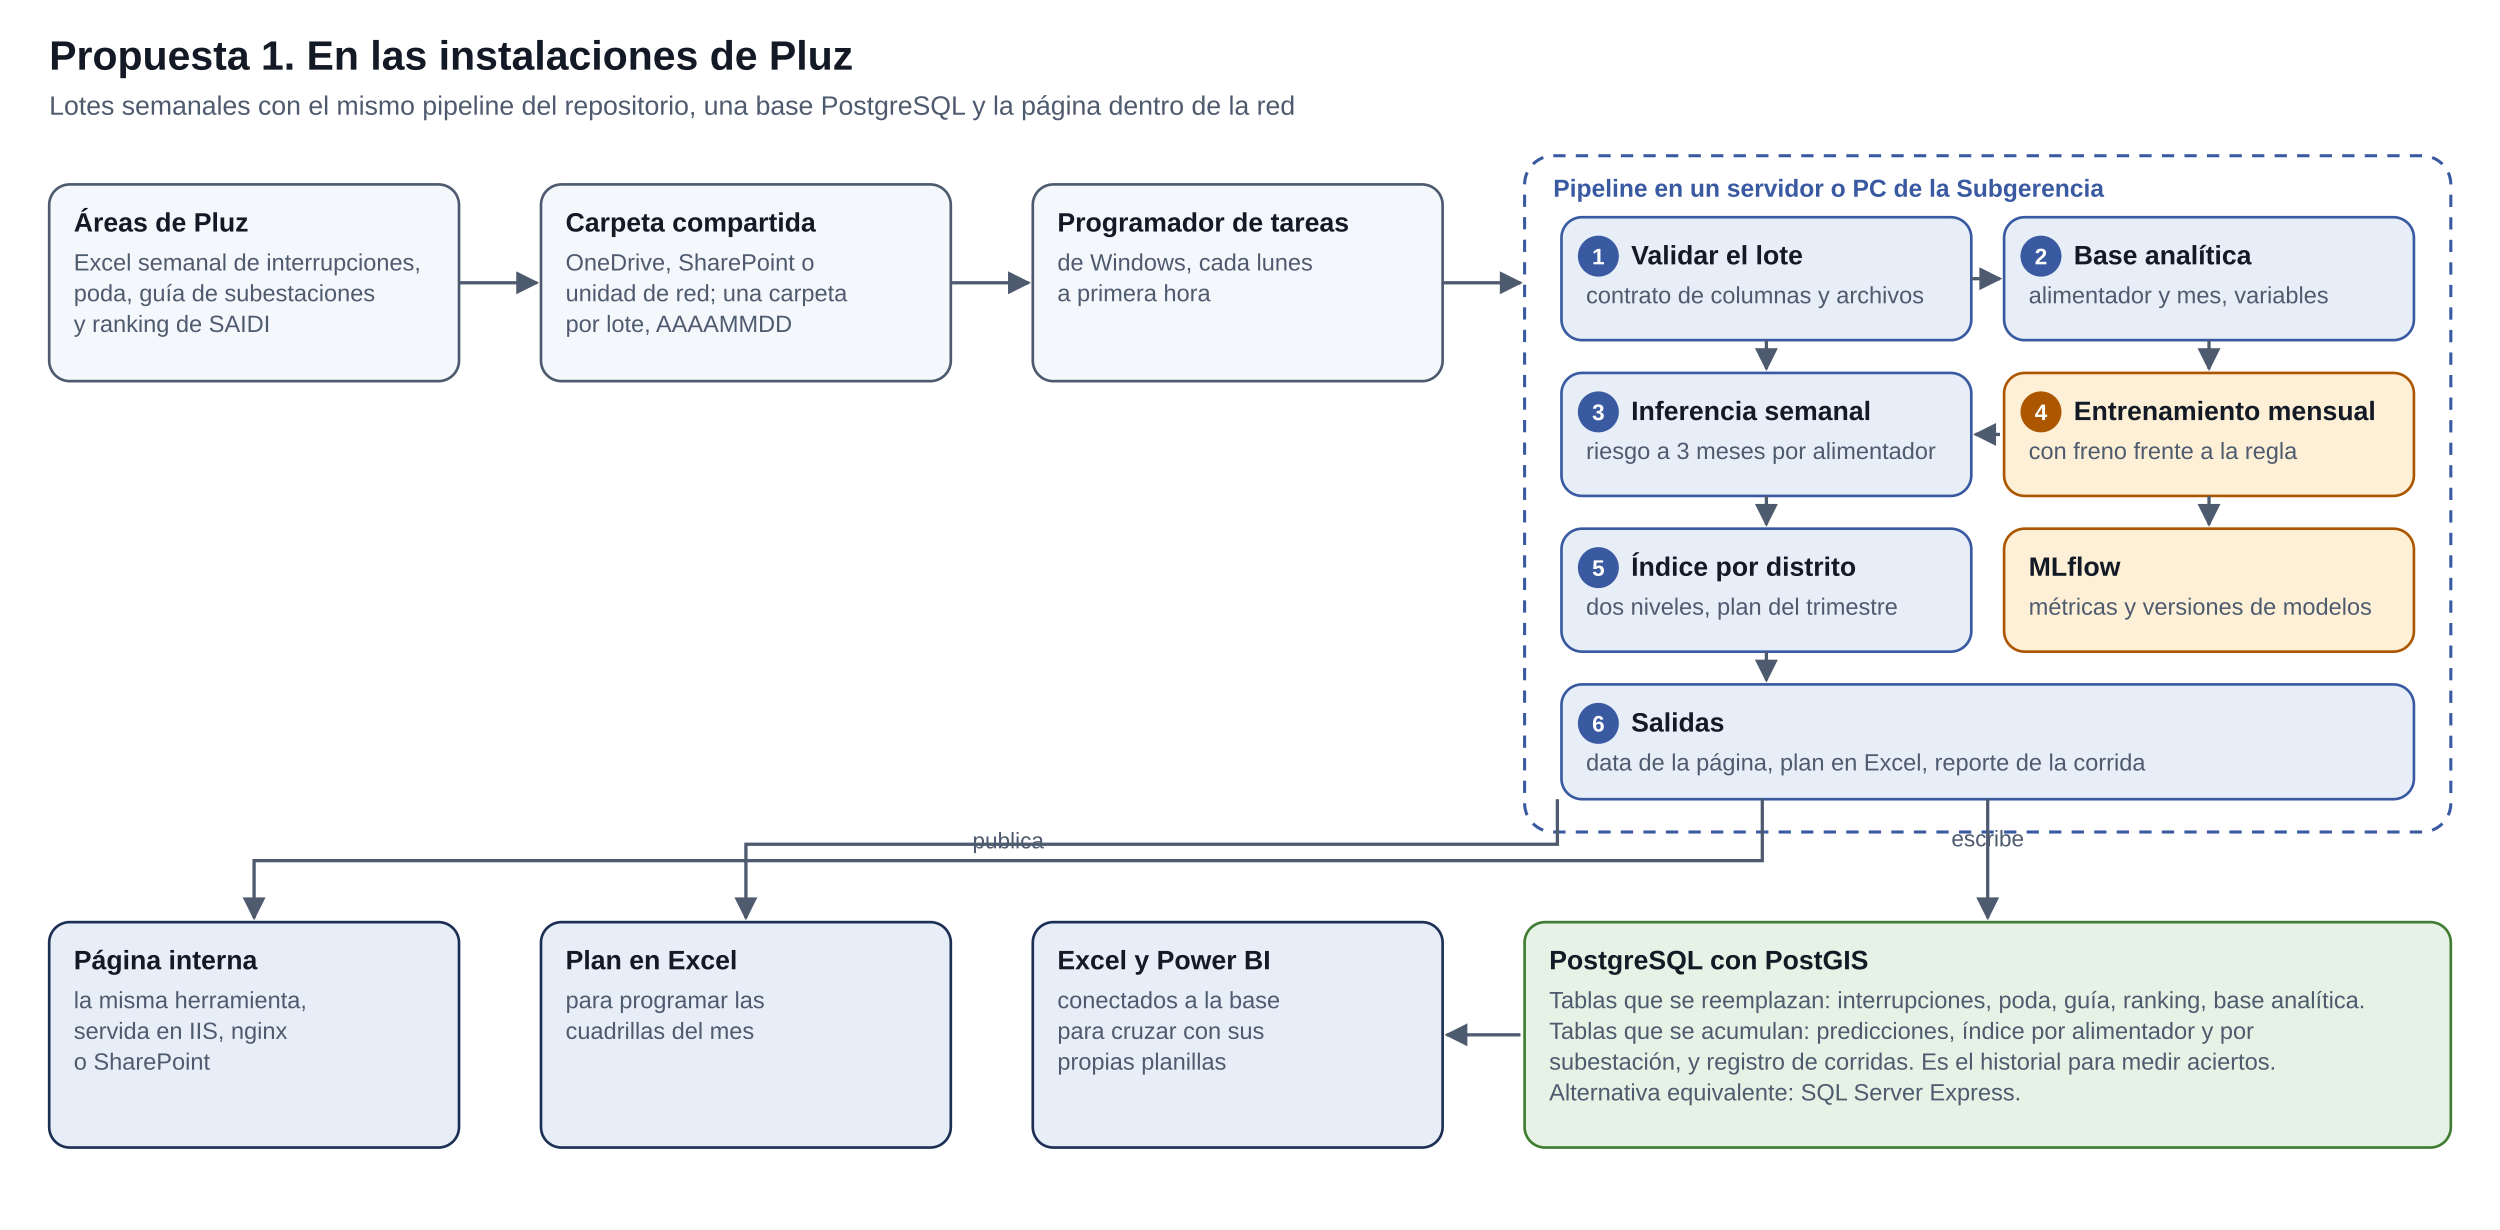
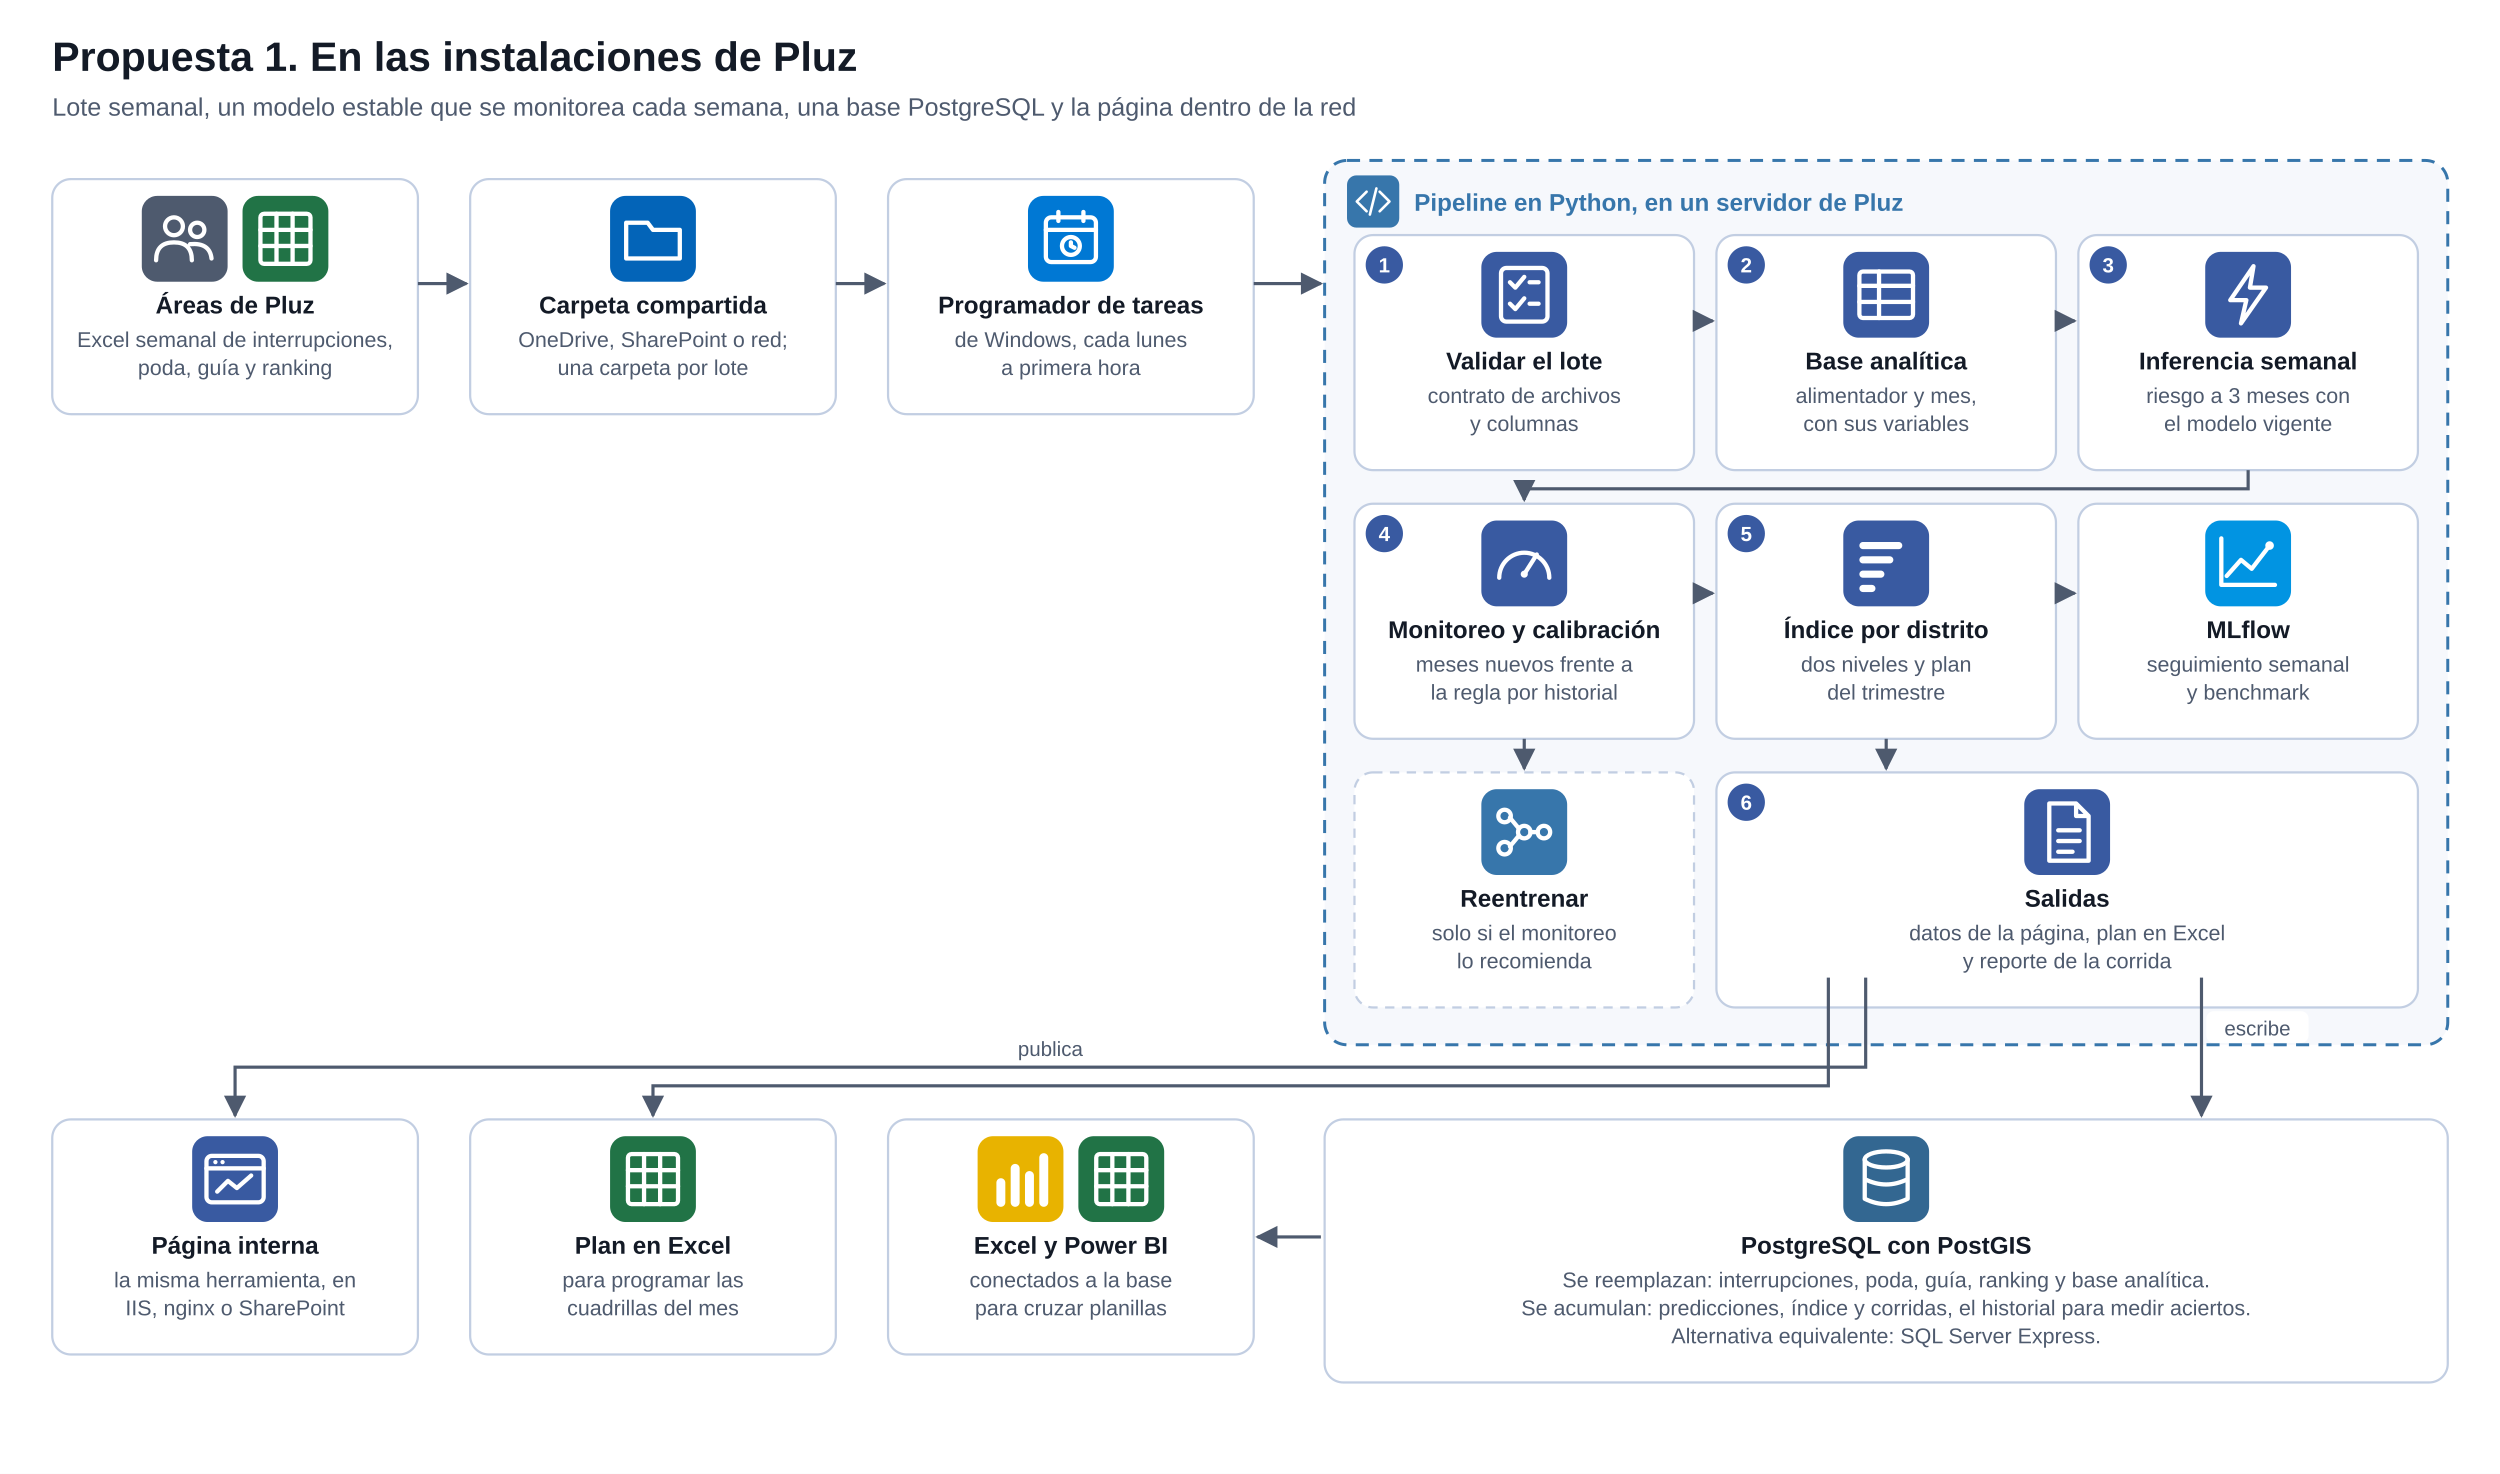
- <svg xmlns="http://www.w3.org/2000/svg" viewBox="0 0 1220 600" width="1220" height="600" font-family="Arial, Helvetica, sans-serif">
+ <svg xmlns="http://www.w3.org/2000/svg" viewBox="0 0 1340 790" width="1340" height="790" font-family="Arial, Helvetica, sans-serif">
  <defs>
    <marker id="punta" viewBox="0 0 10 10" refX="9" refY="5" markerWidth="7" markerHeight="7" orient="auto">
      <path d="M0,0 L10,5 L0,10 z" fill="#4e5a6e" />
    </marker>
  </defs>
-   <rect width="1220" height="600" fill="#ffffff" />
-   <text x="24" y="34" font-size="20" font-weight="700" fill="#131a26">Propuesta 1. En las instalaciones de Pluz</text>
-   <text x="24" y="56" font-size="13" fill="#4e5a6e">Lotes semanales con el mismo pipeline del repositorio, una base PostgreSQL y la página dentro de la red</text>
-   <rect x="24" y="90" width="200" height="96" rx="10" fill="#f4f7fc" stroke="#4e5a6e" stroke-width="1.3" />
-   <text x="36" y="113" font-size="13" font-weight="700" fill="#131a26">Áreas de Pluz</text>
-   <text x="36" y="132" font-size="11.5" fill="#4e5a6e">Excel semanal de interrupciones,</text>
-   <text x="36" y="147" font-size="11.5" fill="#4e5a6e">poda, guía de subestaciones</text>
-   <text x="36" y="162" font-size="11.5" fill="#4e5a6e">y ranking de SAIDI</text>
-   <rect x="264" y="90" width="200" height="96" rx="10" fill="#f4f7fc" stroke="#4e5a6e" stroke-width="1.3" />
-   <text x="276" y="113" font-size="13" font-weight="700" fill="#131a26">Carpeta compartida</text>
-   <text x="276" y="132" font-size="11.5" fill="#4e5a6e">OneDrive, SharePoint o</text>
-   <text x="276" y="147" font-size="11.5" fill="#4e5a6e">unidad de red; una carpeta</text>
-   <text x="276" y="162" font-size="11.5" fill="#4e5a6e">por lote, AAAAMMDD</text>
-   <rect x="504" y="90" width="200" height="96" rx="10" fill="#f4f7fc" stroke="#4e5a6e" stroke-width="1.3" />
-   <text x="516" y="113" font-size="13" font-weight="700" fill="#131a26">Programador de tareas</text>
-   <text x="516" y="132" font-size="11.5" fill="#4e5a6e">de Windows, cada lunes</text>
-   <text x="516" y="147" font-size="11.5" fill="#4e5a6e">a primera hora</text>
-   <path d="M224,138 L262,138" fill="none" stroke="#4e5a6e" stroke-width="1.6" marker-end="url(#punta)" />
-   <path d="M464,138 L502,138" fill="none" stroke="#4e5a6e" stroke-width="1.6" marker-end="url(#punta)" />
-   <path d="M704,138 L742,138" fill="none" stroke="#4e5a6e" stroke-width="1.6" marker-end="url(#punta)" />
-   <rect x="744" y="76" width="452" height="330" rx="14" fill="none" stroke="#395aa1" stroke-width="1.5" stroke-dasharray="6 5" />
-   <text x="758" y="96" font-size="12" font-weight="700" fill="#395aa1">Pipeline en un servidor o PC de la Subgerencia</text>
-   <rect x="762" y="106" width="200" height="60" rx="10" fill="#e8eef8" stroke="#395aa1" stroke-width="1.3" />
-   <circle cx="780" cy="125" r="10" fill="#395aa1" />
-   <text x="780" y="129" font-size="11" font-weight="700" fill="#fff" text-anchor="middle">1</text>
-   <text x="796" y="129" font-size="13" font-weight="700" fill="#131a26">Validar el lote</text>
-   <text x="774" y="148" font-size="11.5" fill="#4e5a6e">contrato de columnas y archivos</text>
-   <rect x="978" y="106" width="200" height="60" rx="10" fill="#e8eef8" stroke="#395aa1" stroke-width="1.3" />
-   <circle cx="996" cy="125" r="10" fill="#395aa1" />
-   <text x="996" y="129" font-size="11" font-weight="700" fill="#fff" text-anchor="middle">2</text>
-   <text x="1012" y="129" font-size="13" font-weight="700" fill="#131a26">Base analítica</text>
-   <text x="990" y="148" font-size="11.5" fill="#4e5a6e">alimentador y mes, variables</text>
-   <rect x="762" y="182" width="200" height="60" rx="10" fill="#e8eef8" stroke="#395aa1" stroke-width="1.3" />
-   <circle cx="780" cy="201" r="10" fill="#395aa1" />
-   <text x="780" y="205" font-size="11" font-weight="700" fill="#fff" text-anchor="middle">3</text>
-   <text x="796" y="205" font-size="13" font-weight="700" fill="#131a26">Inferencia semanal</text>
-   <text x="774" y="224" font-size="11.5" fill="#4e5a6e">riesgo a 3 meses por alimentador</text>
-   <rect x="978" y="182" width="200" height="60" rx="10" fill="#fdf0d6" stroke="#ac5700" stroke-width="1.3" />
-   <circle cx="996" cy="201" r="10" fill="#ac5700" />
-   <text x="996" y="205" font-size="11" font-weight="700" fill="#fff" text-anchor="middle">4</text>
-   <text x="1012" y="205" font-size="13" font-weight="700" fill="#131a26">Entrenamiento mensual</text>
-   <text x="990" y="224" font-size="11.5" fill="#4e5a6e">con freno frente a la regla</text>
-   <rect x="762" y="258" width="200" height="60" rx="10" fill="#e8eef8" stroke="#395aa1" stroke-width="1.3" />
-   <circle cx="780" cy="277" r="10" fill="#395aa1" />
-   <text x="780" y="281" font-size="11" font-weight="700" fill="#fff" text-anchor="middle">5</text>
-   <text x="796" y="281" font-size="13" font-weight="700" fill="#131a26">Índice por distrito</text>
-   <text x="774" y="300" font-size="11.5" fill="#4e5a6e">dos niveles, plan del trimestre</text>
-   <rect x="978" y="258" width="200" height="60" rx="10" fill="#fdf0d6" stroke="#ac5700" stroke-width="1.3" />
-   <text x="990" y="281" font-size="13" font-weight="700" fill="#131a26">MLflow</text>
-   <text x="990" y="300" font-size="11.5" fill="#4e5a6e">métricas y versiones de modelos</text>
-   <rect x="762" y="334" width="416" height="56" rx="10" fill="#e8eef8" stroke="#395aa1" stroke-width="1.3" />
-   <circle cx="780" cy="353" r="10" fill="#395aa1" />
-   <text x="780" y="357" font-size="11" font-weight="700" fill="#fff" text-anchor="middle">6</text>
-   <text x="796" y="357" font-size="13" font-weight="700" fill="#131a26">Salidas</text>
-   <text x="774" y="376" font-size="11.5" fill="#4e5a6e">data de la página, plan en Excel, reporte de la corrida</text>
-   <path d="M962,136 L976,136" fill="none" stroke="#4e5a6e" stroke-width="1.6" marker-end="url(#punta)" />
-   <path d="M862,166 L862,180" fill="none" stroke="#4e5a6e" stroke-width="1.6" marker-end="url(#punta)" />
-   <path d="M1078,166 L1078,180" fill="none" stroke="#4e5a6e" stroke-width="1.6" marker-end="url(#punta)" />
-   <path d="M976,212 L964,212" fill="none" stroke="#4e5a6e" stroke-width="1.6" stroke-dasharray="5 4" marker-end="url(#punta)" />
-   <path d="M862,242 L862,256" fill="none" stroke="#4e5a6e" stroke-width="1.6" marker-end="url(#punta)" />
-   <path d="M1078,242 L1078,256" fill="none" stroke="#4e5a6e" stroke-width="1.6" stroke-dasharray="5 4" marker-end="url(#punta)" />
-   <path d="M862,318 L862,332" fill="none" stroke="#4e5a6e" stroke-width="1.6" marker-end="url(#punta)" />
-   <rect x="744" y="450" width="452" height="110" rx="10" fill="#e6f2e5" stroke="#3f7d33" stroke-width="1.3" />
-   <text x="756" y="473" font-size="13" font-weight="700" fill="#131a26">PostgreSQL con PostGIS</text>
-   <text x="756" y="492" font-size="11.5" fill="#4e5a6e">Tablas que se reemplazan: interrupciones, poda, guía, ranking, base analítica.</text>
-   <text x="756" y="507" font-size="11.5" fill="#4e5a6e">Tablas que se acumulan: predicciones, índice por alimentador y por</text>
-   <text x="756" y="522" font-size="11.5" fill="#4e5a6e">subestación, y registro de corridas. Es el historial para medir aciertos.</text>
-   <text x="756" y="537" font-size="11.5" fill="#4e5a6e">Alternativa equivalente: SQL Server Express.</text>
-   <path d="M970,390 L970,448" fill="none" stroke="#4e5a6e" stroke-width="1.6" marker-end="url(#punta)" />
-   <text x="970.0" y="413.0" font-size="11" fill="#4e5a6e" text-anchor="middle" font-style="normal">escribe</text>
-   <rect x="24" y="450" width="200" height="110" rx="10" fill="#e8eef8" stroke="#1d2f55" stroke-width="1.3" />
-   <text x="36" y="473" font-size="13" font-weight="700" fill="#131a26">Página interna</text>
-   <text x="36" y="492" font-size="11.5" fill="#4e5a6e">la misma herramienta,</text>
-   <text x="36" y="507" font-size="11.5" fill="#4e5a6e">servida en IIS, nginx</text>
-   <text x="36" y="522" font-size="11.5" fill="#4e5a6e">o SharePoint</text>
-   <rect x="264" y="450" width="200" height="110" rx="10" fill="#e8eef8" stroke="#1d2f55" stroke-width="1.3" />
-   <text x="276" y="473" font-size="13" font-weight="700" fill="#131a26">Plan en Excel</text>
-   <text x="276" y="492" font-size="11.5" fill="#4e5a6e">para programar las</text>
-   <text x="276" y="507" font-size="11.5" fill="#4e5a6e">cuadrillas del mes</text>
-   <rect x="504" y="450" width="200" height="110" rx="10" fill="#e8eef8" stroke="#1d2f55" stroke-width="1.3" />
-   <text x="516" y="473" font-size="13" font-weight="700" fill="#131a26">Excel y Power BI</text>
-   <text x="516" y="492" font-size="11.5" fill="#4e5a6e">conectados a la base</text>
-   <text x="516" y="507" font-size="11.5" fill="#4e5a6e">para cruzar con sus</text>
-   <text x="516" y="522" font-size="11.5" fill="#4e5a6e">propias planillas</text>
-   <path d="M742,505 L706,505" fill="none" stroke="#4e5a6e" stroke-width="1.6" marker-end="url(#punta)" />
-   <path d="M860,390 L860,420 L124,420 L124,448" fill="none" stroke="#4e5a6e" stroke-width="1.6" marker-end="url(#punta)" />
-   <text x="492.0" y="414.0" font-size="11" fill="#4e5a6e" text-anchor="middle" font-style="normal">publica</text>
-   <path d="M760,390 L760,412 L364,412 L364,448" fill="none" stroke="#4e5a6e" stroke-width="1.6" marker-end="url(#punta)" />
+   <rect width="1340" height="790" fill="#ffffff" />
+   <text x="28" y="38" font-size="22" font-weight="700" fill="#131a26">Propuesta 1. En las instalaciones de Pluz</text>
+   <text x="28" y="62" font-size="13.5" fill="#4e5a6e">Lote semanal, un modelo estable que se monitorea cada semana, una base PostgreSQL y la página dentro de la red</text>
+   <rect x="28" y="96" width="196" height="126" rx="10" fill="#fff" stroke="#c2cee2" stroke-width="1.2" />
+   <g transform="translate(76.0,105.0)">
+     <rect width="46" height="46" rx="8.28" fill="#4e5a6e" />
+     <g transform="scale(0.9583333)">
+       <circle cx="18" cy="17" r="5" fill="none" stroke="#fff" stroke-width="2.4" stroke-linecap="round" stroke-linejoin="round" />
+       <circle cx="31" cy="19" r="4" fill="none" stroke="#fff" stroke-width="2.4" stroke-linecap="round" stroke-linejoin="round" />
+       <path d="M8 36 Q8 26 18 26 Q28 26 28 36 M27 27 Q38 26 39 35" fill="none" stroke="#fff" stroke-width="2.4" stroke-linecap="round" stroke-linejoin="round" />
+     </g>
+   </g>
+   <g transform="translate(130.0,105.0)">
+     <rect width="46" height="46" rx="8.28" fill="#217346" />
+     <g transform="scale(0.9583333)">
+       <rect x="10" y="10" width="28" height="28" rx="2" fill="none" stroke="#fff" stroke-width="2.4" stroke-linecap="round" stroke-linejoin="round" />
+       <path d="M10 19 H38 M10 28 H38 M19 10 V38 M28 10 V38" fill="none" stroke="#fff" stroke-width="2.4" stroke-linecap="round" stroke-linejoin="round" />
+     </g>
+   </g>
+   <text x="126.0" y="168" font-size="13" font-weight="700" fill="#131a26" text-anchor="middle">Áreas de Pluz</text>
+   <text x="126.0" y="186" font-size="11.5" fill="#4e5a6e" text-anchor="middle">Excel semanal de interrupciones,</text>
+   <text x="126.0" y="201" font-size="11.5" fill="#4e5a6e" text-anchor="middle">poda, guía y ranking</text>
+   <rect x="252" y="96" width="196" height="126" rx="10" fill="#fff" stroke="#c2cee2" stroke-width="1.2" />
+   <g transform="translate(327.0,105.0)">
+     <rect width="46" height="46" rx="8.28" fill="#0364B8" />
+     <g transform="scale(0.9583333)">
+       <path d="M9 16 V35 H39 V19 H24 L21 15 H9 Z" fill="none" stroke="#fff" stroke-width="2.4" stroke-linecap="round" stroke-linejoin="round" />
+     </g>
+   </g>
+   <text x="350.0" y="168" font-size="13" font-weight="700" fill="#131a26" text-anchor="middle">Carpeta compartida</text>
+   <text x="350.0" y="186" font-size="11.5" fill="#4e5a6e" text-anchor="middle">OneDrive, SharePoint o red;</text>
+   <text x="350.0" y="201" font-size="11.5" fill="#4e5a6e" text-anchor="middle">una carpeta por lote</text>
+   <rect x="476" y="96" width="196" height="126" rx="10" fill="#fff" stroke="#c2cee2" stroke-width="1.2" />
+   <g transform="translate(551.0,105.0)">
+     <rect width="46" height="46" rx="8.28" fill="#0078D4" />
+     <g transform="scale(0.9583333)">
+       <rect x="10" y="12" width="28" height="25" rx="3" fill="none" stroke="#fff" stroke-width="2.4" stroke-linecap="round" stroke-linejoin="round" />
+       <path d="M10 19 H38 M17 9 V14 M31 9 V14" fill="none" stroke="#fff" stroke-width="2.4" stroke-linecap="round" stroke-linejoin="round" />
+       <circle cx="24" cy="28" r="5" fill="none" stroke="#fff" stroke-width="2.4" stroke-linecap="round" stroke-linejoin="round" />
+       <path d="M24 26 V28 L26 29" fill="none" stroke="#fff" stroke-width="2.4" stroke-linecap="round" stroke-linejoin="round" />
+     </g>
+   </g>
+   <text x="574.0" y="168" font-size="13" font-weight="700" fill="#131a26" text-anchor="middle">Programador de tareas</text>
+   <text x="574.0" y="186" font-size="11.5" fill="#4e5a6e" text-anchor="middle">de Windows, cada lunes</text>
+   <text x="574.0" y="201" font-size="11.5" fill="#4e5a6e" text-anchor="middle">a primera hora</text>
+   <path d="M224,152 L250,152" fill="none" stroke="#4e5a6e" stroke-width="1.7" marker-end="url(#punta)" />
+   <path d="M448,152 L474,152" fill="none" stroke="#4e5a6e" stroke-width="1.7" marker-end="url(#punta)" />
+   <path d="M672,152 L708,152" fill="none" stroke="#4e5a6e" stroke-width="1.7" marker-end="url(#punta)" />
+   <rect x="710" y="86" width="602" height="474" rx="12" fill="#f6f8fc" stroke="#3776AB" stroke-width="1.6" stroke-dasharray="7 5" />
+   <g transform="translate(722.0,94.0)">
+     <rect width="28" height="28" rx="5.04" fill="#3776AB" />
+     <g transform="scale(0.5833333)">
+       <path d="M18 15 L9 24 L18 33 M30 15 L39 24 L30 33 M27 12 L21 36" fill="none" stroke="#fff" stroke-width="2.4" stroke-linecap="round" stroke-linejoin="round" />
+     </g>
+   </g>
+   <text x="758" y="113" font-size="13" font-weight="700" fill="#3776AB">Pipeline en Python, en un servidor de Pluz</text>
+   <rect x="726" y="126" width="182" height="126" rx="10" fill="#fff" stroke="#c2cee2" stroke-width="1.2" />
+   <g transform="translate(794.0,135.0)">
+     <rect width="46" height="46" rx="8.28" fill="#395aa1" />
+     <g transform="scale(0.9583333)">
+       <rect x="11" y="9" width="26" height="30" rx="3" fill="none" stroke="#fff" stroke-width="2.4" stroke-linecap="round" stroke-linejoin="round" />
+       <path d="M16 17 L19 20 L24 14 M16 29 L19 32 L24 26 M27 17 H32 M27 29 H32" fill="none" stroke="#fff" stroke-width="2.4" stroke-linecap="round" stroke-linejoin="round" />
+     </g>
+   </g>
+   <circle cx="742" cy="142" r="10" fill="#395aa1" />
+   <text x="742" y="146" font-size="11" font-weight="700" fill="#fff" text-anchor="middle">1</text>
+   <text x="817.0" y="198" font-size="13" font-weight="700" fill="#131a26" text-anchor="middle">Validar el lote</text>
+   <text x="817.0" y="216" font-size="11.5" fill="#4e5a6e" text-anchor="middle">contrato de archivos</text>
+   <text x="817.0" y="231" font-size="11.5" fill="#4e5a6e" text-anchor="middle">y columnas</text>
+   <rect x="920" y="126" width="182" height="126" rx="10" fill="#fff" stroke="#c2cee2" stroke-width="1.2" />
+   <g transform="translate(988.0,135.0)">
+     <rect width="46" height="46" rx="8.28" fill="#395aa1" />
+     <g transform="scale(0.9583333)">
+       <rect x="9" y="11" width="30" height="26" rx="2" fill="none" stroke="#fff" stroke-width="2.4" stroke-linecap="round" stroke-linejoin="round" />
+       <path d="M9 19 H39 M9 28 H39 M20 11 V37" fill="none" stroke="#fff" stroke-width="2.4" stroke-linecap="round" stroke-linejoin="round" />
+     </g>
+   </g>
+   <circle cx="936" cy="142" r="10" fill="#395aa1" />
+   <text x="936" y="146" font-size="11" font-weight="700" fill="#fff" text-anchor="middle">2</text>
+   <text x="1011.0" y="198" font-size="13" font-weight="700" fill="#131a26" text-anchor="middle">Base analítica</text>
+   <text x="1011.0" y="216" font-size="11.5" fill="#4e5a6e" text-anchor="middle">alimentador y mes,</text>
+   <text x="1011.0" y="231" font-size="11.5" fill="#4e5a6e" text-anchor="middle">con sus variables</text>
+   <rect x="1114" y="126" width="182" height="126" rx="10" fill="#fff" stroke="#c2cee2" stroke-width="1.2" />
+   <g transform="translate(1182.0,135.0)">
+     <rect width="46" height="46" rx="8.28" fill="#395aa1" />
+     <g transform="scale(0.9583333)">
+       <path d="M27 8 L14 27 H23 L20 40 L34 20 H25 Z" fill="none" stroke="#fff" stroke-width="2.4" stroke-linecap="round" stroke-linejoin="round" />
+     </g>
+   </g>
+   <circle cx="1130" cy="142" r="10" fill="#395aa1" />
+   <text x="1130" y="146" font-size="11" font-weight="700" fill="#fff" text-anchor="middle">3</text>
+   <text x="1205.0" y="198" font-size="13" font-weight="700" fill="#131a26" text-anchor="middle">Inferencia semanal</text>
+   <text x="1205.0" y="216" font-size="11.5" fill="#4e5a6e" text-anchor="middle">riesgo a 3 meses con</text>
+   <text x="1205.0" y="231" font-size="11.5" fill="#4e5a6e" text-anchor="middle">el modelo vigente</text>
+   <rect x="726" y="270" width="182" height="126" rx="10" fill="#fff" stroke="#c2cee2" stroke-width="1.2" />
+   <g transform="translate(794.0,279.0)">
+     <rect width="46" height="46" rx="8.28" fill="#395aa1" />
+     <g transform="scale(0.9583333)">
+       <path d="M10 32 A14 14 0 1 1 38 32" fill="none" stroke="#fff" stroke-width="2.4" stroke-linecap="round" stroke-linejoin="round" />
+       <path d="M24 30 L31 19" fill="none" stroke="#fff" stroke-width="2.4" stroke-linecap="round" stroke-linejoin="round" />
+       <circle cx="24" cy="30" r="2" fill="#fff" />
+     </g>
+   </g>
+   <circle cx="742" cy="286" r="10" fill="#395aa1" />
+   <text x="742" y="290" font-size="11" font-weight="700" fill="#fff" text-anchor="middle">4</text>
+   <text x="817.0" y="342" font-size="13" font-weight="700" fill="#131a26" text-anchor="middle">Monitoreo y calibración</text>
+   <text x="817.0" y="360" font-size="11.5" fill="#4e5a6e" text-anchor="middle">meses nuevos frente a</text>
+   <text x="817.0" y="375" font-size="11.5" fill="#4e5a6e" text-anchor="middle">la regla por historial</text>
+   <rect x="920" y="270" width="182" height="126" rx="10" fill="#fff" stroke="#c2cee2" stroke-width="1.2" />
+   <g transform="translate(988.0,279.0)">
+     <rect width="46" height="46" rx="8.28" fill="#395aa1" />
+     <g transform="scale(0.9583333)">
+       <path d="M11 14 H31 M11 22 H26 M11 30 H21 M11 38 H16" fill="none" stroke="#fff" stroke-width="4" stroke-linecap="round" />
+     </g>
+   </g>
+   <circle cx="936" cy="286" r="10" fill="#395aa1" />
+   <text x="936" y="290" font-size="11" font-weight="700" fill="#fff" text-anchor="middle">5</text>
+   <text x="1011.0" y="342" font-size="13" font-weight="700" fill="#131a26" text-anchor="middle">Índice por distrito</text>
+   <text x="1011.0" y="360" font-size="11.5" fill="#4e5a6e" text-anchor="middle">dos niveles y plan</text>
+   <text x="1011.0" y="375" font-size="11.5" fill="#4e5a6e" text-anchor="middle">del trimestre</text>
+   <rect x="1114" y="270" width="182" height="126" rx="10" fill="#fff" stroke="#c2cee2" stroke-width="1.2" />
+   <g transform="translate(1182.0,279.0)">
+     <rect width="46" height="46" rx="8.28" fill="#0194E2" />
+     <g transform="scale(0.9583333)">
+       <path d="M9 36 H39 M9 36 V10" fill="none" stroke="#fff" stroke-width="2.4" stroke-linecap="round" stroke-linejoin="round" />
+       <path d="M12 31 L20 22 L26 27 L36 14" fill="none" stroke="#fff" stroke-width="2.4" stroke-linecap="round" stroke-linejoin="round" />
+       <circle cx="36" cy="14" r="2.4" fill="#fff" />
+     </g>
+   </g>
+   <text x="1205.0" y="342" font-size="13" font-weight="700" fill="#131a26" text-anchor="middle">MLflow</text>
+   <text x="1205.0" y="360" font-size="11.5" fill="#4e5a6e" text-anchor="middle">seguimiento semanal</text>
+   <text x="1205.0" y="375" font-size="11.5" fill="#4e5a6e" text-anchor="middle">y benchmark</text>
+   <rect x="920" y="414" width="376" height="126" rx="10" fill="#fff" stroke="#c2cee2" stroke-width="1.2" />
+   <g transform="translate(1085.0,423.0)">
+     <rect width="46" height="46" rx="8.28" fill="#395aa1" />
+     <g transform="scale(0.9583333)">
+       <path d="M14 8 H29 L36 15 V40 H14 Z M29 8 V15 H36 M19 23 H31 M19 29 H31 M19 35 H27" fill="none" stroke="#fff" stroke-width="2.4" stroke-linecap="round" stroke-linejoin="round" />
+     </g>
+   </g>
+   <circle cx="936" cy="430" r="10" fill="#395aa1" />
+   <text x="936" y="434" font-size="11" font-weight="700" fill="#fff" text-anchor="middle">6</text>
+   <text x="1108.0" y="486" font-size="13" font-weight="700" fill="#131a26" text-anchor="middle">Salidas</text>
+   <text x="1108.0" y="504" font-size="11.5" fill="#4e5a6e" text-anchor="middle">datos de la página, plan en Excel</text>
+   <text x="1108.0" y="519" font-size="11.5" fill="#4e5a6e" text-anchor="middle">y reporte de la corrida</text>
+   <rect x="726" y="414" width="182" height="126" rx="10" fill="#fff" stroke="#c2cee2" stroke-width="1.2" stroke-dasharray="5 4" />
+   <g transform="translate(794.0,423.0)">
+     <rect width="46" height="46" rx="8.28" fill="#3776AB" />
+     <g transform="scale(0.9583333)">
+       <circle cx="13" cy="15" r="3.5" fill="none" stroke="#fff" stroke-width="2.4" stroke-linecap="round" stroke-linejoin="round" />
+       <circle cx="13" cy="33" r="3.5" fill="none" stroke="#fff" stroke-width="2.4" stroke-linecap="round" stroke-linejoin="round" />
+       <circle cx="35" cy="24" r="3.5" fill="none" stroke="#fff" stroke-width="2.4" stroke-linecap="round" stroke-linejoin="round" />
+       <circle cx="24" cy="24" r="3.5" fill="none" stroke="#fff" stroke-width="2.4" stroke-linecap="round" stroke-linejoin="round" />
+       <path d="M16 16 L21 22 M16 32 L21 26 M27.5 24 H31.5" fill="none" stroke="#fff" stroke-width="2.4" stroke-linecap="round" stroke-linejoin="round" />
+     </g>
+   </g>
+   <text x="817.0" y="486" font-size="13" font-weight="700" fill="#131a26" text-anchor="middle">Reentrenar</text>
+   <text x="817.0" y="504" font-size="11.5" fill="#4e5a6e" text-anchor="middle">solo si el monitoreo</text>
+   <text x="817.0" y="519" font-size="11.5" fill="#4e5a6e" text-anchor="middle">lo recomienda</text>
+   <path d="M908,172 L918,172" fill="none" stroke="#4e5a6e" stroke-width="1.7" marker-end="url(#punta)" />
+   <path d="M1102,172 L1112,172" fill="none" stroke="#4e5a6e" stroke-width="1.7" marker-end="url(#punta)" />
+   <path d="M1205,252 L1205,262 L817,262 L817,268" fill="none" stroke="#4e5a6e" stroke-width="1.7" marker-end="url(#punta)" />
+   <path d="M908,318 L918,318" fill="none" stroke="#4e5a6e" stroke-width="1.7" marker-end="url(#punta)" />
+   <path d="M1102,318 L1112,318" fill="none" stroke="#4e5a6e" stroke-width="1.7" marker-end="url(#punta)" />
+   <path d="M1011,396 L1011,412" fill="none" stroke="#4e5a6e" stroke-width="1.7" marker-end="url(#punta)" />
+   <path d="M817,396 L817,412" fill="none" stroke="#4e5a6e" stroke-width="1.7" stroke-dasharray="6 4" marker-end="url(#punta)" />
+   <rect x="710" y="600" width="602" height="141" rx="10" fill="#fff" stroke="#c2cee2" stroke-width="1.2" />
+   <g transform="translate(988.0,609.0)">
+     <rect width="46" height="46" rx="8.28" fill="#336791" />
+     <g transform="scale(0.9583333)">
+       <ellipse cx="24" cy="13" rx="12" ry="4.5" fill="none" stroke="#fff" stroke-width="2.4" stroke-linecap="round" stroke-linejoin="round" />
+       <path d="M12 13 V35 Q24 41 36 35 V13 M12 24 Q24 30 36 24" fill="none" stroke="#fff" stroke-width="2.4" stroke-linecap="round" stroke-linejoin="round" />
+     </g>
+   </g>
+   <text x="1011.0" y="672" font-size="13" font-weight="700" fill="#131a26" text-anchor="middle">PostgreSQL con PostGIS</text>
+   <text x="1011.0" y="690" font-size="11.5" fill="#4e5a6e" text-anchor="middle">Se reemplazan: interrupciones, poda, guía, ranking y base analítica.</text>
+   <text x="1011.0" y="705" font-size="11.5" fill="#4e5a6e" text-anchor="middle">Se acumulan: predicciones, índice y corridas, el historial para medir aciertos.</text>
+   <text x="1011.0" y="720" font-size="11.5" fill="#4e5a6e" text-anchor="middle">Alternativa equivalente: SQL Server Express.</text>
+   <path d="M1180,524 L1180,598" fill="none" stroke="#4e5a6e" stroke-width="1.7" marker-end="url(#punta)" />
+   <rect x="1182.6" y="542.0" width="54.8" height="17" rx="4" fill="#fff" />
+   <text x="1210.0" y="555.0" font-size="11" fill="#4e5a6e" text-anchor="middle">escribe</text>
+   <rect x="28" y="600" width="196" height="126" rx="10" fill="#fff" stroke="#c2cee2" stroke-width="1.2" />
+   <g transform="translate(103.0,609.0)">
+     <rect width="46" height="46" rx="8.28" fill="#395aa1" />
+     <g transform="scale(0.9583333)">
+       <rect x="8" y="11" width="32" height="26" rx="3" fill="none" stroke="#fff" stroke-width="2.4" stroke-linecap="round" stroke-linejoin="round" />
+       <path d="M8 18 H40" fill="none" stroke="#fff" stroke-width="2.4" stroke-linecap="round" stroke-linejoin="round" />
+       <circle cx="13" cy="14.5" r="1.2" fill="#fff" />
+       <circle cx="17" cy="14.5" r="1.2" fill="#fff" />
+       <path d="M14 31 L20 25 L25 29 L33 22" fill="none" stroke="#fff" stroke-width="2.4" stroke-linecap="round" stroke-linejoin="round" />
+     </g>
+   </g>
+   <text x="126.0" y="672" font-size="13" font-weight="700" fill="#131a26" text-anchor="middle">Página interna</text>
+   <text x="126.0" y="690" font-size="11.5" fill="#4e5a6e" text-anchor="middle">la misma herramienta, en</text>
+   <text x="126.0" y="705" font-size="11.5" fill="#4e5a6e" text-anchor="middle">IIS, nginx o SharePoint</text>
+   <rect x="252" y="600" width="196" height="126" rx="10" fill="#fff" stroke="#c2cee2" stroke-width="1.2" />
+   <g transform="translate(327.0,609.0)">
+     <rect width="46" height="46" rx="8.28" fill="#217346" />
+     <g transform="scale(0.9583333)">
+       <rect x="10" y="10" width="28" height="28" rx="2" fill="none" stroke="#fff" stroke-width="2.4" stroke-linecap="round" stroke-linejoin="round" />
+       <path d="M10 19 H38 M10 28 H38 M19 10 V38 M28 10 V38" fill="none" stroke="#fff" stroke-width="2.4" stroke-linecap="round" stroke-linejoin="round" />
+     </g>
+   </g>
+   <text x="350.0" y="672" font-size="13" font-weight="700" fill="#131a26" text-anchor="middle">Plan en Excel</text>
+   <text x="350.0" y="690" font-size="11.5" fill="#4e5a6e" text-anchor="middle">para programar las</text>
+   <text x="350.0" y="705" font-size="11.5" fill="#4e5a6e" text-anchor="middle">cuadrillas del mes</text>
+   <rect x="476" y="600" width="196" height="126" rx="10" fill="#fff" stroke="#c2cee2" stroke-width="1.2" />
+   <g transform="translate(524.0,609.0)">
+     <rect width="46" height="46" rx="8.28" fill="#E8B300" />
+     <g transform="scale(0.9583333)">
+       <path d="M13 37 V26 M21 37 V18 M29 37 V22 M37 37 V12" fill="none" stroke="#fff" stroke-width="5" stroke-linecap="round" />
+     </g>
+   </g>
+   <g transform="translate(578.0,609.0)">
+     <rect width="46" height="46" rx="8.28" fill="#217346" />
+     <g transform="scale(0.9583333)">
+       <rect x="10" y="10" width="28" height="28" rx="2" fill="none" stroke="#fff" stroke-width="2.4" stroke-linecap="round" stroke-linejoin="round" />
+       <path d="M10 19 H38 M10 28 H38 M19 10 V38 M28 10 V38" fill="none" stroke="#fff" stroke-width="2.4" stroke-linecap="round" stroke-linejoin="round" />
+     </g>
+   </g>
+   <text x="574.0" y="672" font-size="13" font-weight="700" fill="#131a26" text-anchor="middle">Excel y Power BI</text>
+   <text x="574.0" y="690" font-size="11.5" fill="#4e5a6e" text-anchor="middle">conectados a la base</text>
+   <text x="574.0" y="705" font-size="11.5" fill="#4e5a6e" text-anchor="middle">para cruzar planillas</text>
+   <path d="M708,663 L674,663" fill="none" stroke="#4e5a6e" stroke-width="1.7" marker-end="url(#punta)" />
+   <path d="M1000,524 L1000,572 L126,572 L126,598" fill="none" stroke="#4e5a6e" stroke-width="1.7" marker-end="url(#punta)" />
+   <rect x="535.6" y="553.0" width="54.8" height="17" rx="4" fill="#fff" />
+   <text x="563.0" y="566.0" font-size="11" fill="#4e5a6e" text-anchor="middle">publica</text>
+   <path d="M980,524 L980,582 L350,582 L350,598" fill="none" stroke="#4e5a6e" stroke-width="1.7" marker-end="url(#punta)" />
</svg>
